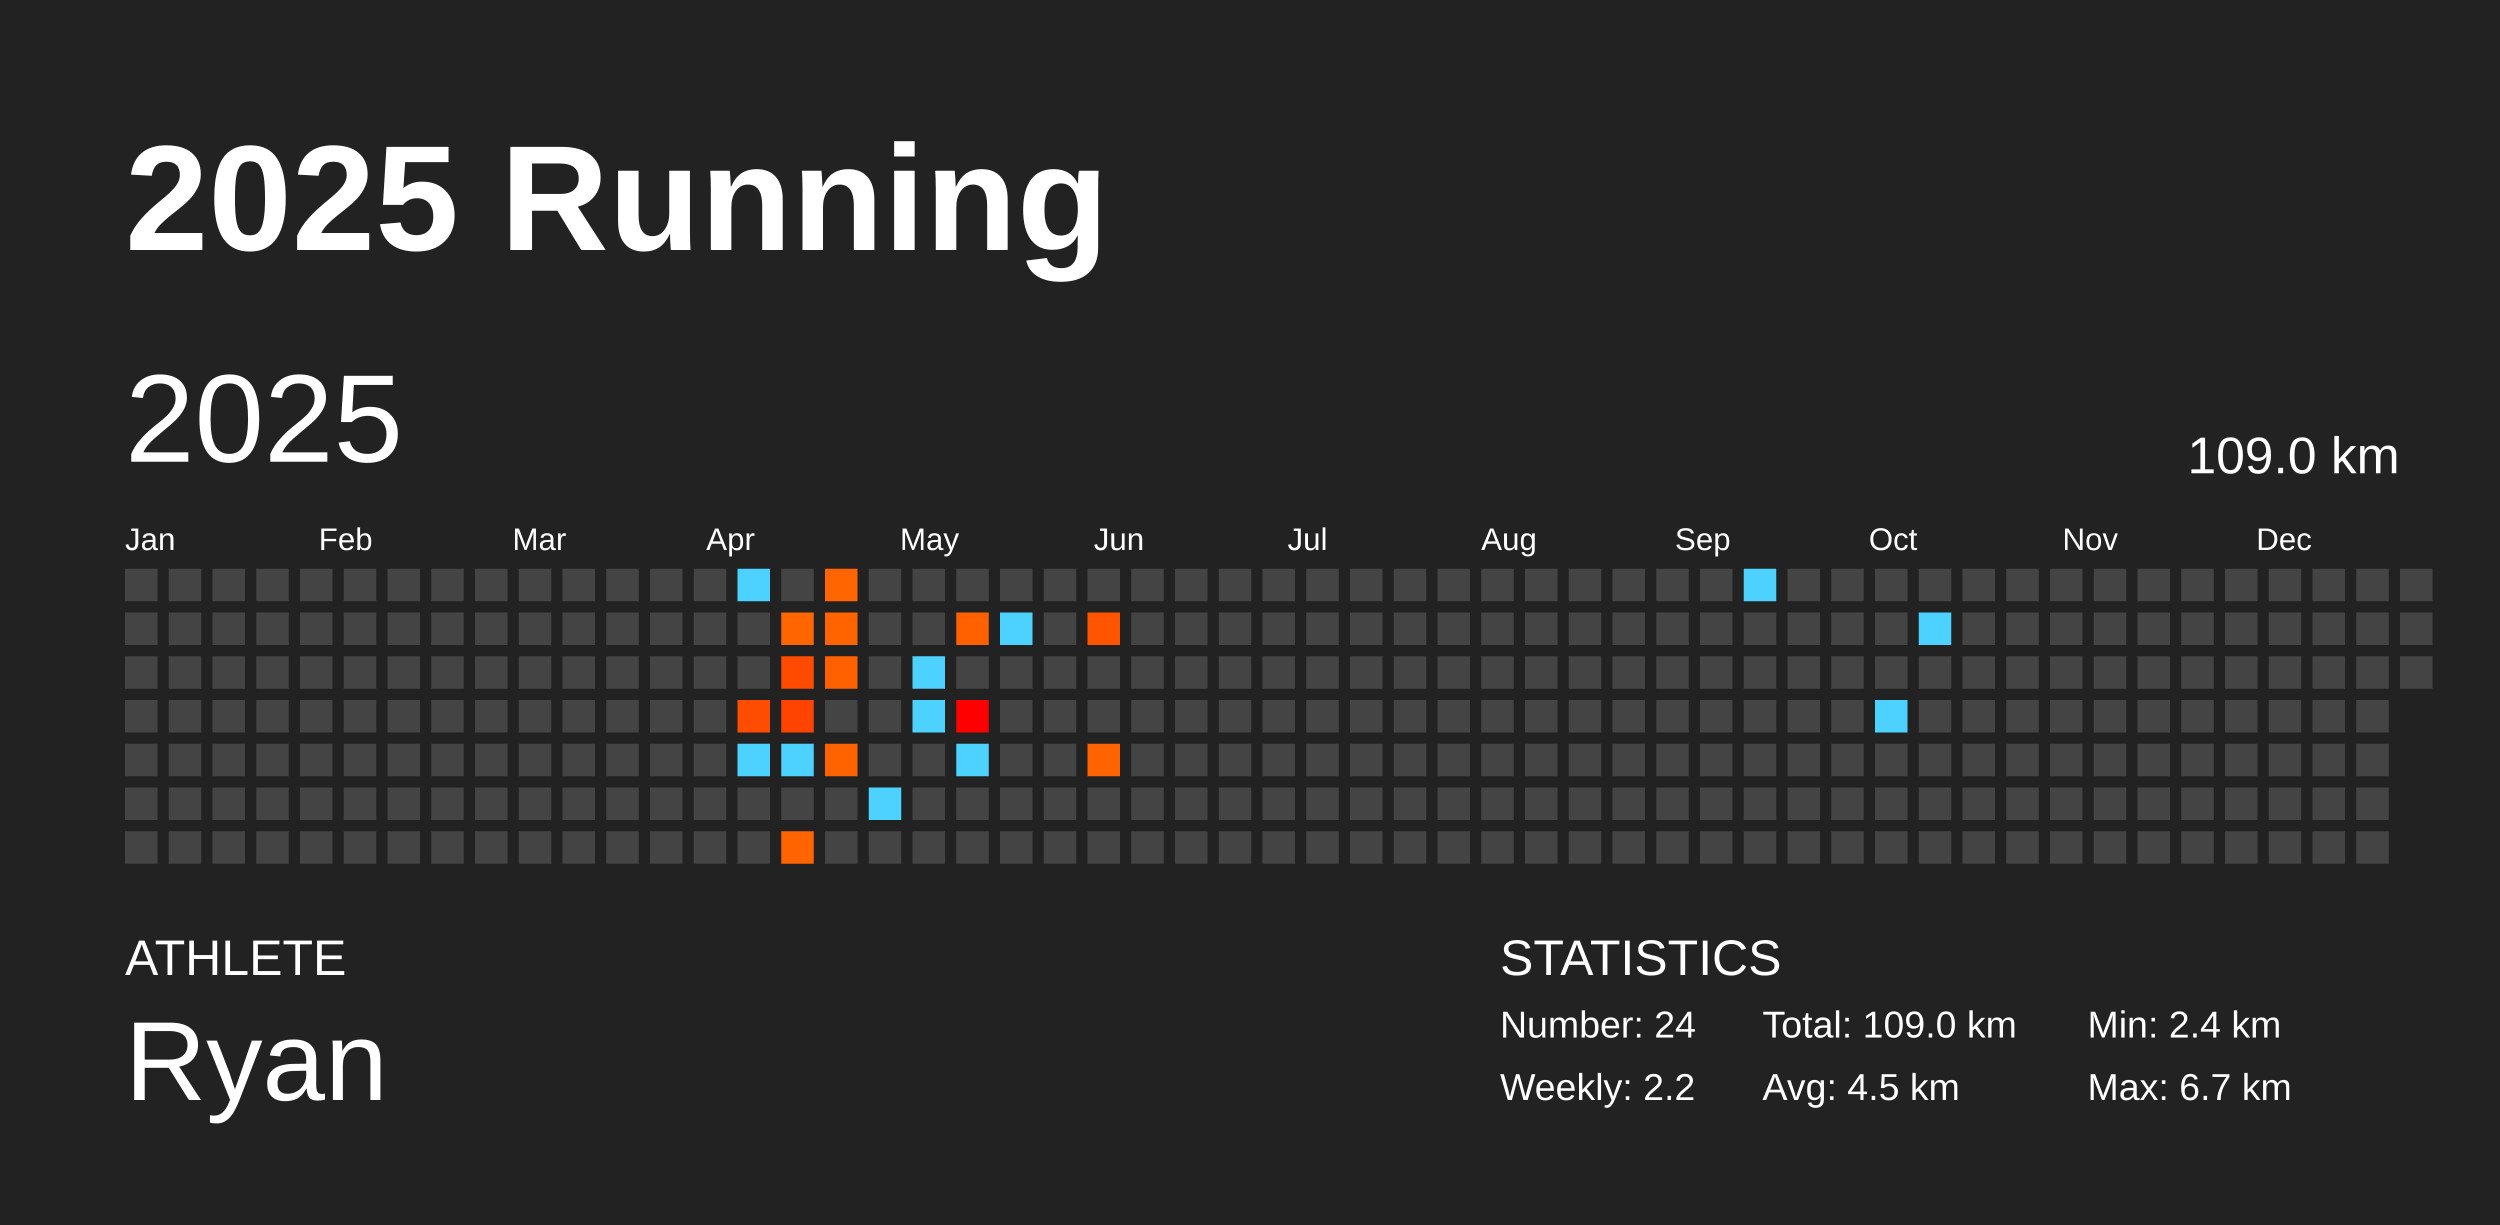
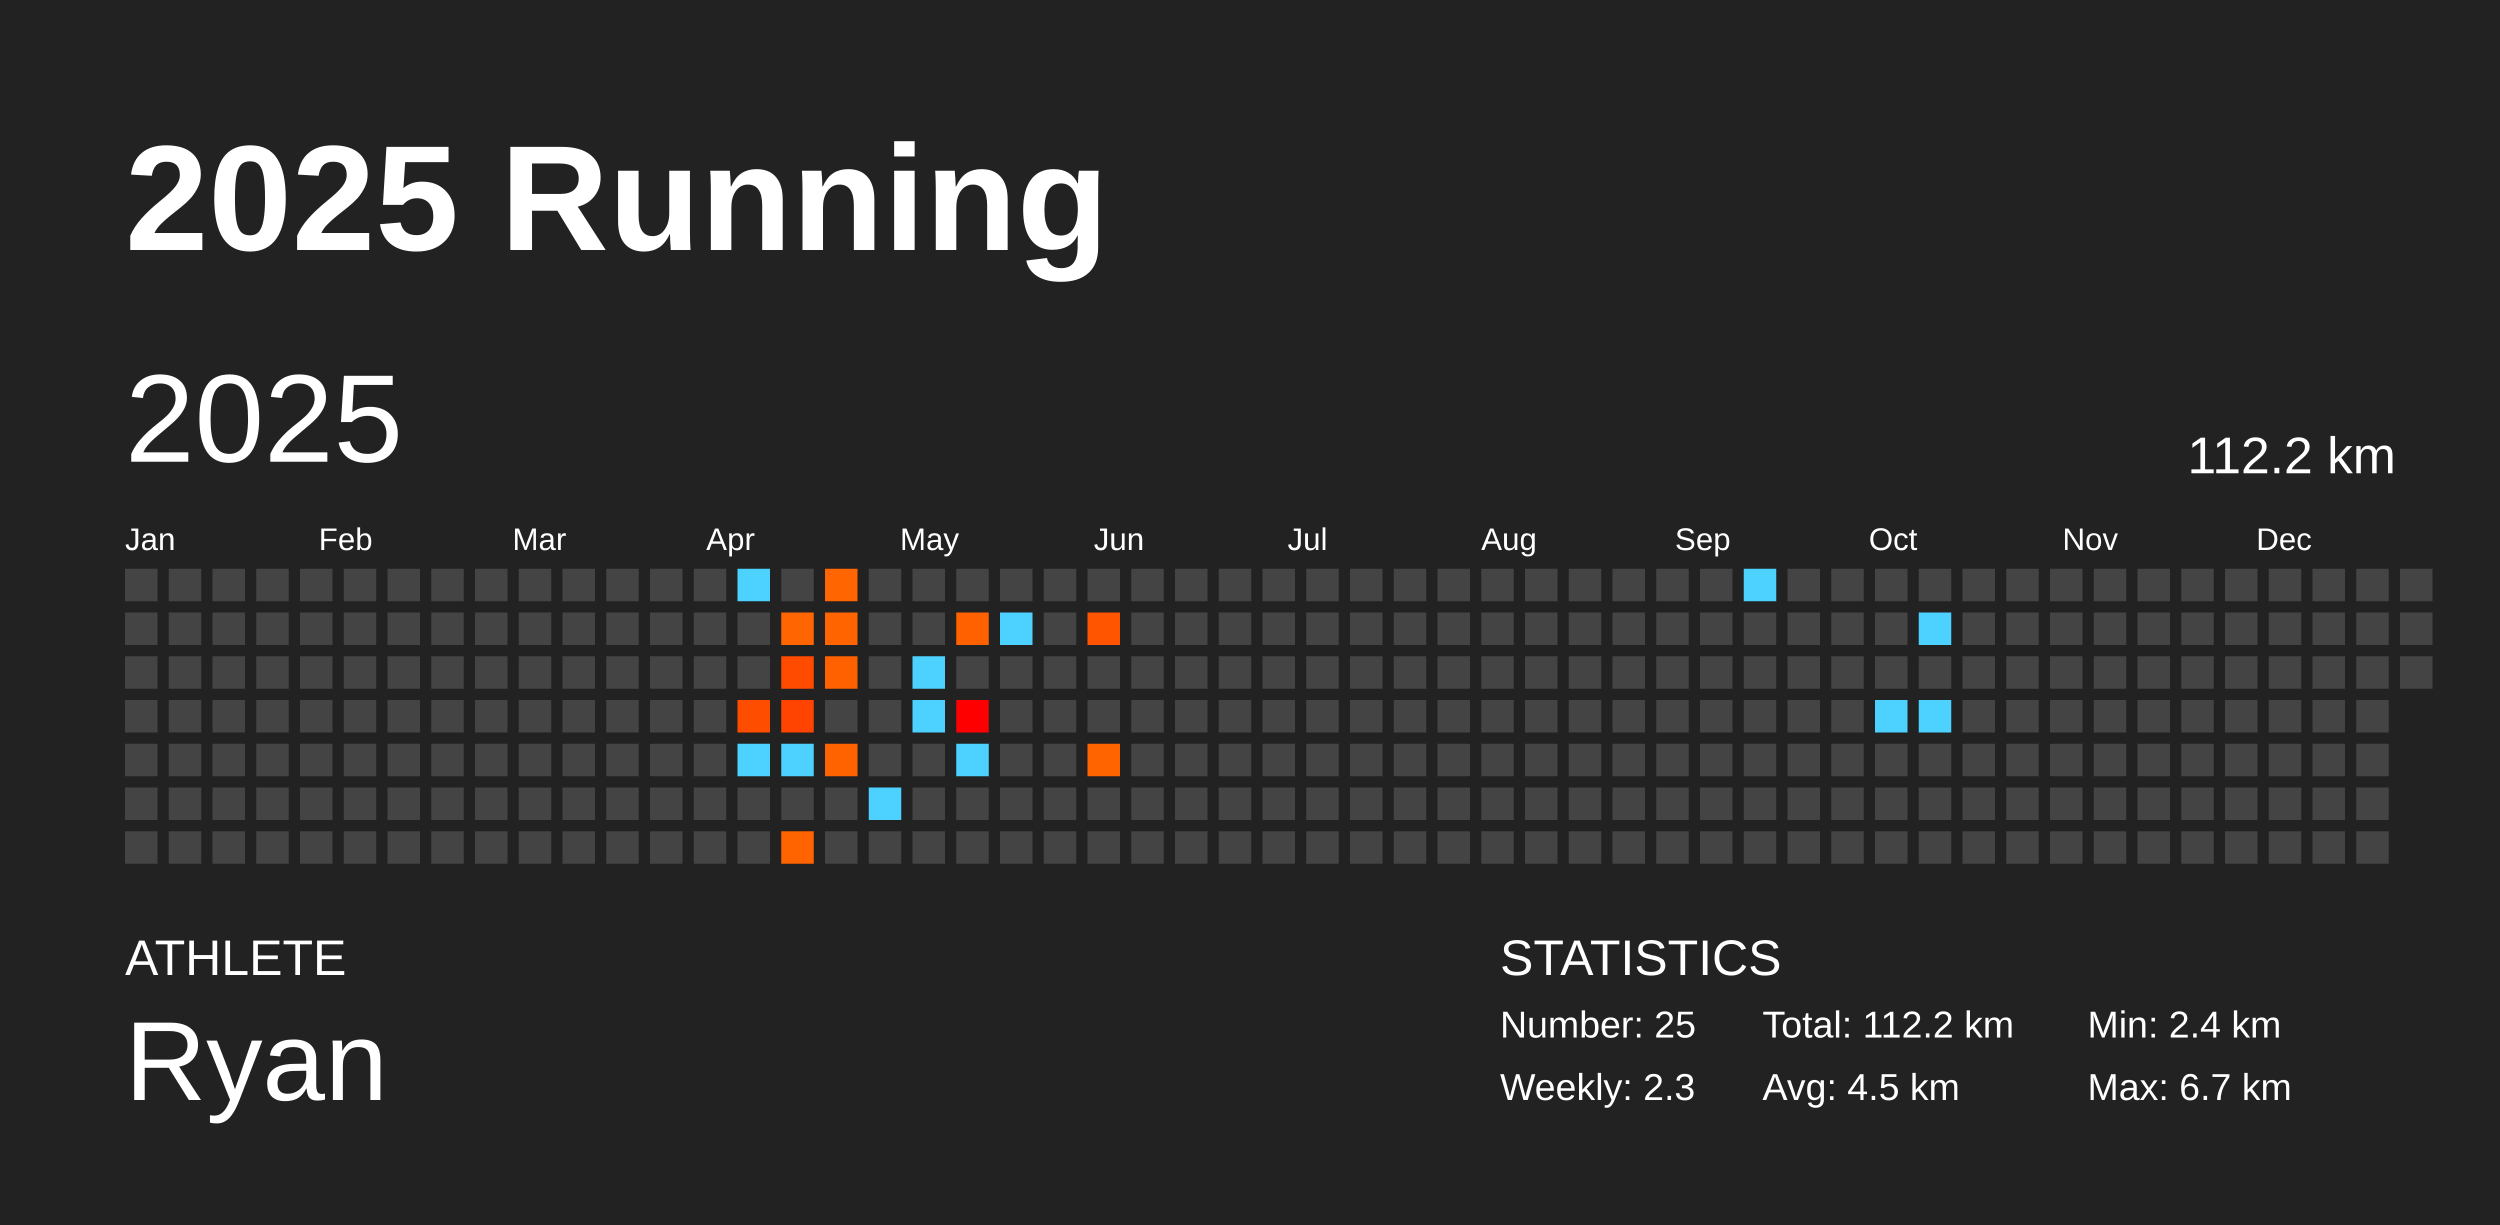
<svg xmlns="http://www.w3.org/2000/svg" baseProfile="full" height="98mm" version="1.1" viewBox="0,0,200,98" width="200mm">
  <defs />
  <rect fill="#222222" height="98" width="200" x="0" y="0" />
  <text fill="#FFFFFF" style="font-size:12px; font-family:Arial; font-weight:bold;" x="10" y="20">2025 Running</text>
  <text fill="#FFFFFF" style="font-size:4px; font-family:Arial" x="10" y="78">ATHLETE</text>
  <text fill="#FFFFFF" style="font-size:9px; font-family:Arial" x="10" y="88">Ryan</text>
  <text fill="#FFFFFF" style="font-size:4px; font-family:Arial" x="120" y="78">STATISTICS</text>
-   <text fill="#FFFFFF" style="font-size:3px; font-family:Arial" x="120" y="83">Number: 24</text>
-   <text fill="#FFFFFF" style="font-size:3px; font-family:Arial" x="120" y="88">Weekly: 2.2</text>
-   <text fill="#FFFFFF" style="font-size:3px; font-family:Arial" x="141" y="83">Total: 109.0 km</text>
+   <text fill="#FFFFFF" style="font-size:3px; font-family:Arial" x="120" y="83">Number: 25</text>
+   <text fill="#FFFFFF" style="font-size:3px; font-family:Arial" x="120" y="88">Weekly: 2.3</text>
+   <text fill="#FFFFFF" style="font-size:3px; font-family:Arial" x="141" y="83">Total: 112.2 km</text>
  <text fill="#FFFFFF" style="font-size:3px; font-family:Arial" x="141" y="88">Avg: 4.5 km</text>
  <text fill="#FFFFFF" style="font-size:3px; font-family:Arial" x="167" y="83">Min: 2.4 km</text>
  <text fill="#FFFFFF" style="font-size:3px; font-family:Arial" x="167" y="88">Max: 6.7 km</text>
  <text dominant-baseline="hanging" fill="#FFFFFF" style="font-size:10.0px; font-family:Arial;" x="10" y="30">2025</text>
-   <text dominant-baseline="hanging" fill="#FFFFFF" style="font-size:4.125px; font-family:Arial;" x="175" y="35">109.0 km</text>
+   <text dominant-baseline="hanging" fill="#FFFFFF" style="font-size:4.125px; font-family:Arial;" x="175" y="35">112.2 km</text>
  <text fill="#FFFFFF" style="font-size:2.5px; font-family:Arial" x="10.0" y="44">Jan</text>
  <text fill="#FFFFFF" style="font-size:2.5px; font-family:Arial" x="25.5" y="44">Feb</text>
  <text fill="#FFFFFF" style="font-size:2.5px; font-family:Arial" x="41.0" y="44">Mar</text>
  <text fill="#FFFFFF" style="font-size:2.5px; font-family:Arial" x="56.5" y="44">Apr</text>
  <text fill="#FFFFFF" style="font-size:2.5px; font-family:Arial" x="72.0" y="44">May</text>
  <text fill="#FFFFFF" style="font-size:2.5px; font-family:Arial" x="87.5" y="44">Jun</text>
  <text fill="#FFFFFF" style="font-size:2.5px; font-family:Arial" x="103.0" y="44">Jul</text>
  <text fill="#FFFFFF" style="font-size:2.5px; font-family:Arial" x="118.5" y="44">Aug</text>
  <text fill="#FFFFFF" style="font-size:2.5px; font-family:Arial" x="134.0" y="44">Sep</text>
  <text fill="#FFFFFF" style="font-size:2.5px; font-family:Arial" x="149.5" y="44">Oct</text>
  <text fill="#FFFFFF" style="font-size:2.5px; font-family:Arial" x="165.0" y="44">Nov</text>
  <text fill="#FFFFFF" style="font-size:2.5px; font-family:Arial" x="180.5" y="44">Dec</text>
  <rect fill="#444444" height="2.6" width="2.6" x="10.0" y="45.5" />
  <rect fill="#444444" height="2.6" width="2.6" x="10.0" y="49.0" />
  <rect fill="#444444" height="2.6" width="2.6" x="10.0" y="52.5" />
  <rect fill="#444444" height="2.6" width="2.6" x="10.0" y="56.0" />
  <rect fill="#444444" height="2.6" width="2.6" x="10.0" y="59.5" />
  <rect fill="#444444" height="2.6" width="2.6" x="10.0" y="63.0" />
  <rect fill="#444444" height="2.6" width="2.6" x="10.0" y="66.5" />
  <rect fill="#444444" height="2.6" width="2.6" x="13.5" y="45.5" />
  <rect fill="#444444" height="2.6" width="2.6" x="13.5" y="49.0" />
  <rect fill="#444444" height="2.6" width="2.6" x="13.5" y="52.5" />
  <rect fill="#444444" height="2.6" width="2.6" x="13.5" y="56.0" />
  <rect fill="#444444" height="2.6" width="2.6" x="13.5" y="59.5" />
  <rect fill="#444444" height="2.6" width="2.6" x="13.5" y="63.0" />
  <rect fill="#444444" height="2.6" width="2.6" x="13.5" y="66.5" />
  <rect fill="#444444" height="2.6" width="2.6" x="17.0" y="45.5" />
  <rect fill="#444444" height="2.6" width="2.6" x="17.0" y="49.0" />
  <rect fill="#444444" height="2.6" width="2.6" x="17.0" y="52.5" />
  <rect fill="#444444" height="2.6" width="2.6" x="17.0" y="56.0" />
  <rect fill="#444444" height="2.6" width="2.6" x="17.0" y="59.5" />
  <rect fill="#444444" height="2.6" width="2.6" x="17.0" y="63.0" />
  <rect fill="#444444" height="2.6" width="2.6" x="17.0" y="66.5" />
  <rect fill="#444444" height="2.6" width="2.6" x="20.5" y="45.5" />
  <rect fill="#444444" height="2.6" width="2.6" x="20.5" y="49.0" />
  <rect fill="#444444" height="2.6" width="2.6" x="20.5" y="52.5" />
  <rect fill="#444444" height="2.6" width="2.6" x="20.5" y="56.0" />
  <rect fill="#444444" height="2.6" width="2.6" x="20.5" y="59.5" />
  <rect fill="#444444" height="2.6" width="2.6" x="20.5" y="63.0" />
  <rect fill="#444444" height="2.6" width="2.6" x="20.5" y="66.5" />
  <rect fill="#444444" height="2.6" width="2.6" x="24.0" y="45.5" />
  <rect fill="#444444" height="2.6" width="2.6" x="24.0" y="49.0" />
  <rect fill="#444444" height="2.6" width="2.6" x="24.0" y="52.5" />
  <rect fill="#444444" height="2.6" width="2.6" x="24.0" y="56.0" />
  <rect fill="#444444" height="2.6" width="2.6" x="24.0" y="59.5" />
  <rect fill="#444444" height="2.6" width="2.6" x="24.0" y="63.0" />
  <rect fill="#444444" height="2.6" width="2.6" x="24.0" y="66.5" />
  <rect fill="#444444" height="2.6" width="2.6" x="27.5" y="45.5" />
  <rect fill="#444444" height="2.6" width="2.6" x="27.5" y="49.0" />
  <rect fill="#444444" height="2.6" width="2.6" x="27.5" y="52.5" />
  <rect fill="#444444" height="2.6" width="2.6" x="27.5" y="56.0" />
  <rect fill="#444444" height="2.6" width="2.6" x="27.5" y="59.5" />
  <rect fill="#444444" height="2.6" width="2.6" x="27.5" y="63.0" />
  <rect fill="#444444" height="2.6" width="2.6" x="27.5" y="66.5" />
  <rect fill="#444444" height="2.6" width="2.6" x="31.0" y="45.5" />
  <rect fill="#444444" height="2.6" width="2.6" x="31.0" y="49.0" />
  <rect fill="#444444" height="2.6" width="2.6" x="31.0" y="52.5" />
  <rect fill="#444444" height="2.6" width="2.6" x="31.0" y="56.0" />
  <rect fill="#444444" height="2.6" width="2.6" x="31.0" y="59.5" />
  <rect fill="#444444" height="2.6" width="2.6" x="31.0" y="63.0" />
  <rect fill="#444444" height="2.6" width="2.6" x="31.0" y="66.5" />
  <rect fill="#444444" height="2.6" width="2.6" x="34.5" y="45.5" />
  <rect fill="#444444" height="2.6" width="2.6" x="34.5" y="49.0" />
  <rect fill="#444444" height="2.6" width="2.6" x="34.5" y="52.5" />
  <rect fill="#444444" height="2.6" width="2.6" x="34.5" y="56.0" />
  <rect fill="#444444" height="2.6" width="2.6" x="34.5" y="59.5" />
  <rect fill="#444444" height="2.6" width="2.6" x="34.5" y="63.0" />
  <rect fill="#444444" height="2.6" width="2.6" x="34.5" y="66.5" />
  <rect fill="#444444" height="2.6" width="2.6" x="38.0" y="45.5" />
  <rect fill="#444444" height="2.6" width="2.6" x="38.0" y="49.0" />
  <rect fill="#444444" height="2.6" width="2.6" x="38.0" y="52.5" />
  <rect fill="#444444" height="2.6" width="2.6" x="38.0" y="56.0" />
  <rect fill="#444444" height="2.6" width="2.6" x="38.0" y="59.5" />
  <rect fill="#444444" height="2.6" width="2.6" x="38.0" y="63.0" />
  <rect fill="#444444" height="2.6" width="2.6" x="38.0" y="66.5" />
  <rect fill="#444444" height="2.6" width="2.6" x="41.5" y="45.5" />
  <rect fill="#444444" height="2.6" width="2.6" x="41.5" y="49.0" />
  <rect fill="#444444" height="2.6" width="2.6" x="41.5" y="52.5" />
  <rect fill="#444444" height="2.6" width="2.6" x="41.5" y="56.0" />
  <rect fill="#444444" height="2.6" width="2.6" x="41.5" y="59.5" />
  <rect fill="#444444" height="2.6" width="2.6" x="41.5" y="63.0" />
  <rect fill="#444444" height="2.6" width="2.6" x="41.5" y="66.5" />
  <rect fill="#444444" height="2.6" width="2.6" x="45.0" y="45.5" />
  <rect fill="#444444" height="2.6" width="2.6" x="45.0" y="49.0" />
  <rect fill="#444444" height="2.6" width="2.6" x="45.0" y="52.5" />
  <rect fill="#444444" height="2.6" width="2.6" x="45.0" y="56.0" />
  <rect fill="#444444" height="2.6" width="2.6" x="45.0" y="59.5" />
  <rect fill="#444444" height="2.6" width="2.6" x="45.0" y="63.0" />
  <rect fill="#444444" height="2.6" width="2.6" x="45.0" y="66.5" />
  <rect fill="#444444" height="2.6" width="2.6" x="48.5" y="45.5" />
  <rect fill="#444444" height="2.6" width="2.6" x="48.5" y="49.0" />
  <rect fill="#444444" height="2.6" width="2.6" x="48.5" y="52.5" />
  <rect fill="#444444" height="2.6" width="2.6" x="48.5" y="56.0" />
  <rect fill="#444444" height="2.6" width="2.6" x="48.5" y="59.5" />
  <rect fill="#444444" height="2.6" width="2.6" x="48.5" y="63.0" />
  <rect fill="#444444" height="2.6" width="2.6" x="48.5" y="66.5" />
  <rect fill="#444444" height="2.6" width="2.6" x="52.0" y="45.5" />
  <rect fill="#444444" height="2.6" width="2.6" x="52.0" y="49.0" />
  <rect fill="#444444" height="2.6" width="2.6" x="52.0" y="52.5" />
  <rect fill="#444444" height="2.6" width="2.6" x="52.0" y="56.0" />
  <rect fill="#444444" height="2.6" width="2.6" x="52.0" y="59.5" />
  <rect fill="#444444" height="2.6" width="2.6" x="52.0" y="63.0" />
  <rect fill="#444444" height="2.6" width="2.6" x="52.0" y="66.5" />
  <rect fill="#444444" height="2.6" width="2.6" x="55.5" y="45.5" />
  <rect fill="#444444" height="2.6" width="2.6" x="55.5" y="49.0" />
  <rect fill="#444444" height="2.6" width="2.6" x="55.5" y="52.5" />
  <rect fill="#444444" height="2.6" width="2.6" x="55.5" y="56.0" />
  <rect fill="#444444" height="2.6" width="2.6" x="55.5" y="59.5" />
  <rect fill="#444444" height="2.6" width="2.6" x="55.5" y="63.0" />
  <rect fill="#444444" height="2.6" width="2.6" x="55.5" y="66.5" />
  <rect fill="#4dd2ff" height="2.6" width="2.6" x="59.0" y="45.5" />
  <rect fill="#444444" height="2.6" width="2.6" x="59.0" y="49.0" />
  <rect fill="#444444" height="2.6" width="2.6" x="59.0" y="52.5" />
  <rect fill="#ff4d00" height="2.6" width="2.6" x="59.0" y="56.0" />
  <rect fill="#4dd2ff" height="2.6" width="2.6" x="59.0" y="59.5" />
  <rect fill="#444444" height="2.6" width="2.6" x="59.0" y="63.0" />
  <rect fill="#444444" height="2.6" width="2.6" x="59.0" y="66.5" />
  <rect fill="#444444" height="2.6" width="2.6" x="62.5" y="45.5" />
  <rect fill="#ff6500" height="2.6" width="2.6" x="62.5" y="49.0" />
  <rect fill="#ff4b00" height="2.6" width="2.6" x="62.5" y="52.5" />
  <rect fill="#ff4300" height="2.6" width="2.6" x="62.5" y="56.0" />
  <rect fill="#4dd2ff" height="2.6" width="2.6" x="62.5" y="59.5" />
  <rect fill="#444444" height="2.6" width="2.6" x="62.5" y="63.0" />
  <rect fill="#ff6400" height="2.6" width="2.6" x="62.5" y="66.5" />
  <rect fill="#ff6500" height="2.6" width="2.6" x="66.0" y="45.5" />
  <rect fill="#ff6400" height="2.6" width="2.6" x="66.0" y="49.0" />
  <rect fill="#ff6100" height="2.6" width="2.6" x="66.0" y="52.5" />
  <rect fill="#444444" height="2.6" width="2.6" x="66.0" y="56.0" />
  <rect fill="#ff6300" height="2.6" width="2.6" x="66.0" y="59.5" />
  <rect fill="#444444" height="2.6" width="2.6" x="66.0" y="63.0" />
  <rect fill="#444444" height="2.6" width="2.6" x="66.0" y="66.5" />
  <rect fill="#444444" height="2.6" width="2.6" x="69.5" y="45.5" />
  <rect fill="#444444" height="2.6" width="2.6" x="69.5" y="49.0" />
  <rect fill="#444444" height="2.6" width="2.6" x="69.5" y="52.5" />
  <rect fill="#444444" height="2.6" width="2.6" x="69.5" y="56.0" />
  <rect fill="#444444" height="2.6" width="2.6" x="69.5" y="59.5" />
  <rect fill="#4dd2ff" height="2.6" width="2.6" x="69.5" y="63.0" />
  <rect fill="#444444" height="2.6" width="2.6" x="69.5" y="66.5" />
  <rect fill="#444444" height="2.6" width="2.6" x="73.0" y="45.5" />
  <rect fill="#444444" height="2.6" width="2.6" x="73.0" y="49.0" />
  <rect fill="#4dd2ff" height="2.6" width="2.6" x="73.0" y="52.5" />
  <rect fill="#4dd2ff" height="2.6" width="2.6" x="73.0" y="56.0" />
  <rect fill="#444444" height="2.6" width="2.6" x="73.0" y="59.5" />
  <rect fill="#444444" height="2.6" width="2.6" x="73.0" y="63.0" />
  <rect fill="#444444" height="2.6" width="2.6" x="73.0" y="66.5" />
  <rect fill="#444444" height="2.6" width="2.6" x="76.5" y="45.5" />
  <rect fill="#ff6100" height="2.6" width="2.6" x="76.5" y="49.0" />
  <rect fill="#444444" height="2.6" width="2.6" x="76.5" y="52.5" />
  <rect fill="#ff0000" height="2.6" width="2.6" x="76.5" y="56.0" />
  <rect fill="#4dd2ff" height="2.6" width="2.6" x="76.5" y="59.5" />
  <rect fill="#444444" height="2.6" width="2.6" x="76.5" y="63.0" />
  <rect fill="#444444" height="2.6" width="2.6" x="76.5" y="66.5" />
  <rect fill="#444444" height="2.6" width="2.6" x="80.0" y="45.5" />
  <rect fill="#4dd2ff" height="2.6" width="2.6" x="80.0" y="49.0" />
  <rect fill="#444444" height="2.6" width="2.6" x="80.0" y="52.5" />
  <rect fill="#444444" height="2.6" width="2.6" x="80.0" y="56.0" />
  <rect fill="#444444" height="2.6" width="2.6" x="80.0" y="59.5" />
  <rect fill="#444444" height="2.6" width="2.6" x="80.0" y="63.0" />
  <rect fill="#444444" height="2.6" width="2.6" x="80.0" y="66.5" />
  <rect fill="#444444" height="2.6" width="2.6" x="83.5" y="45.5" />
  <rect fill="#444444" height="2.6" width="2.6" x="83.5" y="49.0" />
  <rect fill="#444444" height="2.6" width="2.6" x="83.5" y="52.5" />
  <rect fill="#444444" height="2.6" width="2.6" x="83.5" y="56.0" />
  <rect fill="#444444" height="2.6" width="2.6" x="83.5" y="59.5" />
  <rect fill="#444444" height="2.6" width="2.6" x="83.5" y="63.0" />
  <rect fill="#444444" height="2.6" width="2.6" x="83.5" y="66.5" />
  <rect fill="#444444" height="2.6" width="2.6" x="87.0" y="45.5" />
  <rect fill="#ff5400" height="2.6" width="2.6" x="87.0" y="49.0" />
  <rect fill="#444444" height="2.6" width="2.6" x="87.0" y="52.5" />
  <rect fill="#444444" height="2.6" width="2.6" x="87.0" y="56.0" />
  <rect fill="#ff6400" height="2.6" width="2.6" x="87.0" y="59.5" />
  <rect fill="#444444" height="2.6" width="2.6" x="87.0" y="63.0" />
  <rect fill="#444444" height="2.6" width="2.6" x="87.0" y="66.5" />
  <rect fill="#444444" height="2.6" width="2.6" x="90.5" y="45.5" />
  <rect fill="#444444" height="2.6" width="2.6" x="90.5" y="49.0" />
  <rect fill="#444444" height="2.6" width="2.6" x="90.5" y="52.5" />
  <rect fill="#444444" height="2.6" width="2.6" x="90.5" y="56.0" />
  <rect fill="#444444" height="2.6" width="2.6" x="90.5" y="59.5" />
  <rect fill="#444444" height="2.6" width="2.6" x="90.5" y="63.0" />
  <rect fill="#444444" height="2.6" width="2.6" x="90.5" y="66.5" />
  <rect fill="#444444" height="2.6" width="2.6" x="94.0" y="45.5" />
  <rect fill="#444444" height="2.6" width="2.6" x="94.0" y="49.0" />
  <rect fill="#444444" height="2.6" width="2.6" x="94.0" y="52.5" />
  <rect fill="#444444" height="2.6" width="2.6" x="94.0" y="56.0" />
  <rect fill="#444444" height="2.6" width="2.6" x="94.0" y="59.5" />
  <rect fill="#444444" height="2.6" width="2.6" x="94.0" y="63.0" />
  <rect fill="#444444" height="2.6" width="2.6" x="94.0" y="66.5" />
  <rect fill="#444444" height="2.6" width="2.6" x="97.5" y="45.5" />
  <rect fill="#444444" height="2.6" width="2.6" x="97.5" y="49.0" />
  <rect fill="#444444" height="2.6" width="2.6" x="97.5" y="52.5" />
  <rect fill="#444444" height="2.6" width="2.6" x="97.5" y="56.0" />
  <rect fill="#444444" height="2.6" width="2.6" x="97.5" y="59.5" />
  <rect fill="#444444" height="2.6" width="2.6" x="97.5" y="63.0" />
  <rect fill="#444444" height="2.6" width="2.6" x="97.5" y="66.5" />
  <rect fill="#444444" height="2.6" width="2.6" x="101.0" y="45.5" />
  <rect fill="#444444" height="2.6" width="2.6" x="101.0" y="49.0" />
  <rect fill="#444444" height="2.6" width="2.6" x="101.0" y="52.5" />
  <rect fill="#444444" height="2.6" width="2.6" x="101.0" y="56.0" />
  <rect fill="#444444" height="2.6" width="2.6" x="101.0" y="59.5" />
  <rect fill="#444444" height="2.6" width="2.6" x="101.0" y="63.0" />
  <rect fill="#444444" height="2.6" width="2.6" x="101.0" y="66.5" />
  <rect fill="#444444" height="2.6" width="2.6" x="104.5" y="45.5" />
  <rect fill="#444444" height="2.6" width="2.6" x="104.5" y="49.0" />
  <rect fill="#444444" height="2.6" width="2.6" x="104.5" y="52.5" />
  <rect fill="#444444" height="2.6" width="2.6" x="104.5" y="56.0" />
  <rect fill="#444444" height="2.6" width="2.6" x="104.5" y="59.5" />
  <rect fill="#444444" height="2.6" width="2.6" x="104.5" y="63.0" />
  <rect fill="#444444" height="2.6" width="2.6" x="104.5" y="66.5" />
  <rect fill="#444444" height="2.6" width="2.6" x="108.0" y="45.5" />
  <rect fill="#444444" height="2.6" width="2.6" x="108.0" y="49.0" />
  <rect fill="#444444" height="2.6" width="2.6" x="108.0" y="52.5" />
  <rect fill="#444444" height="2.6" width="2.6" x="108.0" y="56.0" />
  <rect fill="#444444" height="2.6" width="2.6" x="108.0" y="59.5" />
  <rect fill="#444444" height="2.6" width="2.6" x="108.0" y="63.0" />
  <rect fill="#444444" height="2.6" width="2.6" x="108.0" y="66.5" />
  <rect fill="#444444" height="2.6" width="2.6" x="111.5" y="45.5" />
  <rect fill="#444444" height="2.6" width="2.6" x="111.5" y="49.0" />
  <rect fill="#444444" height="2.6" width="2.6" x="111.5" y="52.5" />
  <rect fill="#444444" height="2.6" width="2.6" x="111.5" y="56.0" />
  <rect fill="#444444" height="2.6" width="2.6" x="111.5" y="59.5" />
  <rect fill="#444444" height="2.6" width="2.6" x="111.5" y="63.0" />
  <rect fill="#444444" height="2.6" width="2.6" x="111.5" y="66.5" />
  <rect fill="#444444" height="2.6" width="2.6" x="115.0" y="45.5" />
  <rect fill="#444444" height="2.6" width="2.6" x="115.0" y="49.0" />
  <rect fill="#444444" height="2.6" width="2.6" x="115.0" y="52.5" />
  <rect fill="#444444" height="2.6" width="2.6" x="115.0" y="56.0" />
  <rect fill="#444444" height="2.6" width="2.6" x="115.0" y="59.5" />
  <rect fill="#444444" height="2.6" width="2.6" x="115.0" y="63.0" />
  <rect fill="#444444" height="2.6" width="2.6" x="115.0" y="66.5" />
  <rect fill="#444444" height="2.6" width="2.6" x="118.5" y="45.5" />
  <rect fill="#444444" height="2.6" width="2.6" x="118.5" y="49.0" />
  <rect fill="#444444" height="2.6" width="2.6" x="118.5" y="52.5" />
  <rect fill="#444444" height="2.6" width="2.6" x="118.5" y="56.0" />
  <rect fill="#444444" height="2.6" width="2.6" x="118.5" y="59.5" />
  <rect fill="#444444" height="2.6" width="2.6" x="118.5" y="63.0" />
  <rect fill="#444444" height="2.6" width="2.6" x="118.5" y="66.5" />
  <rect fill="#444444" height="2.6" width="2.6" x="122.0" y="45.5" />
  <rect fill="#444444" height="2.6" width="2.6" x="122.0" y="49.0" />
  <rect fill="#444444" height="2.6" width="2.6" x="122.0" y="52.5" />
  <rect fill="#444444" height="2.6" width="2.6" x="122.0" y="56.0" />
  <rect fill="#444444" height="2.6" width="2.6" x="122.0" y="59.5" />
  <rect fill="#444444" height="2.6" width="2.6" x="122.0" y="63.0" />
  <rect fill="#444444" height="2.6" width="2.6" x="122.0" y="66.5" />
  <rect fill="#444444" height="2.6" width="2.6" x="125.5" y="45.5" />
  <rect fill="#444444" height="2.6" width="2.6" x="125.5" y="49.0" />
  <rect fill="#444444" height="2.6" width="2.6" x="125.5" y="52.5" />
  <rect fill="#444444" height="2.6" width="2.6" x="125.5" y="56.0" />
  <rect fill="#444444" height="2.6" width="2.6" x="125.5" y="59.5" />
  <rect fill="#444444" height="2.6" width="2.6" x="125.5" y="63.0" />
  <rect fill="#444444" height="2.6" width="2.6" x="125.5" y="66.5" />
  <rect fill="#444444" height="2.6" width="2.6" x="129.0" y="45.5" />
  <rect fill="#444444" height="2.6" width="2.6" x="129.0" y="49.0" />
  <rect fill="#444444" height="2.6" width="2.6" x="129.0" y="52.5" />
  <rect fill="#444444" height="2.6" width="2.6" x="129.0" y="56.0" />
  <rect fill="#444444" height="2.6" width="2.6" x="129.0" y="59.5" />
  <rect fill="#444444" height="2.6" width="2.6" x="129.0" y="63.0" />
  <rect fill="#444444" height="2.6" width="2.6" x="129.0" y="66.5" />
  <rect fill="#444444" height="2.6" width="2.6" x="132.5" y="45.5" />
  <rect fill="#444444" height="2.6" width="2.6" x="132.5" y="49.0" />
  <rect fill="#444444" height="2.6" width="2.6" x="132.5" y="52.5" />
  <rect fill="#444444" height="2.6" width="2.6" x="132.5" y="56.0" />
  <rect fill="#444444" height="2.6" width="2.6" x="132.5" y="59.5" />
  <rect fill="#444444" height="2.6" width="2.6" x="132.5" y="63.0" />
  <rect fill="#444444" height="2.6" width="2.6" x="132.5" y="66.5" />
  <rect fill="#444444" height="2.6" width="2.6" x="136.0" y="45.5" />
  <rect fill="#444444" height="2.6" width="2.6" x="136.0" y="49.0" />
  <rect fill="#444444" height="2.6" width="2.6" x="136.0" y="52.5" />
  <rect fill="#444444" height="2.6" width="2.6" x="136.0" y="56.0" />
  <rect fill="#444444" height="2.6" width="2.6" x="136.0" y="59.5" />
  <rect fill="#444444" height="2.6" width="2.6" x="136.0" y="63.0" />
  <rect fill="#444444" height="2.6" width="2.6" x="136.0" y="66.5" />
  <rect fill="#4dd2ff" height="2.6" width="2.6" x="139.5" y="45.5" />
  <rect fill="#444444" height="2.6" width="2.6" x="139.5" y="49.0" />
  <rect fill="#444444" height="2.6" width="2.6" x="139.5" y="52.5" />
  <rect fill="#444444" height="2.6" width="2.6" x="139.5" y="56.0" />
  <rect fill="#444444" height="2.6" width="2.6" x="139.5" y="59.5" />
  <rect fill="#444444" height="2.6" width="2.6" x="139.5" y="63.0" />
  <rect fill="#444444" height="2.6" width="2.6" x="139.5" y="66.5" />
  <rect fill="#444444" height="2.6" width="2.6" x="143.0" y="45.5" />
  <rect fill="#444444" height="2.6" width="2.6" x="143.0" y="49.0" />
  <rect fill="#444444" height="2.6" width="2.6" x="143.0" y="52.5" />
  <rect fill="#444444" height="2.6" width="2.6" x="143.0" y="56.0" />
  <rect fill="#444444" height="2.6" width="2.6" x="143.0" y="59.5" />
  <rect fill="#444444" height="2.6" width="2.6" x="143.0" y="63.0" />
  <rect fill="#444444" height="2.6" width="2.6" x="143.0" y="66.5" />
  <rect fill="#444444" height="2.6" width="2.6" x="146.5" y="45.5" />
  <rect fill="#444444" height="2.6" width="2.6" x="146.5" y="49.0" />
  <rect fill="#444444" height="2.6" width="2.6" x="146.5" y="52.5" />
  <rect fill="#444444" height="2.6" width="2.6" x="146.5" y="56.0" />
  <rect fill="#444444" height="2.6" width="2.6" x="146.5" y="59.5" />
  <rect fill="#444444" height="2.6" width="2.6" x="146.5" y="63.0" />
  <rect fill="#444444" height="2.6" width="2.6" x="146.5" y="66.5" />
  <rect fill="#444444" height="2.6" width="2.6" x="150.0" y="45.5" />
  <rect fill="#444444" height="2.6" width="2.6" x="150.0" y="49.0" />
  <rect fill="#444444" height="2.6" width="2.6" x="150.0" y="52.5" />
  <rect fill="#4dd2ff" height="2.6" width="2.6" x="150.0" y="56.0" />
  <rect fill="#444444" height="2.6" width="2.6" x="150.0" y="59.5" />
  <rect fill="#444444" height="2.6" width="2.6" x="150.0" y="63.0" />
  <rect fill="#444444" height="2.6" width="2.6" x="150.0" y="66.5" />
  <rect fill="#444444" height="2.6" width="2.6" x="153.5" y="45.5" />
  <rect fill="#4dd2ff" height="2.6" width="2.6" x="153.5" y="49.0" />
  <rect fill="#444444" height="2.6" width="2.6" x="153.5" y="52.5" />
-   <rect fill="#444444" height="2.6" width="2.6" x="153.5" y="56.0" />
+   <rect fill="#4dd2ff" height="2.6" width="2.6" x="153.5" y="56.0" />
  <rect fill="#444444" height="2.6" width="2.6" x="153.5" y="59.5" />
  <rect fill="#444444" height="2.6" width="2.6" x="153.5" y="63.0" />
  <rect fill="#444444" height="2.6" width="2.6" x="153.5" y="66.5" />
  <rect fill="#444444" height="2.6" width="2.6" x="157.0" y="45.5" />
  <rect fill="#444444" height="2.6" width="2.6" x="157.0" y="49.0" />
  <rect fill="#444444" height="2.6" width="2.6" x="157.0" y="52.5" />
  <rect fill="#444444" height="2.6" width="2.6" x="157.0" y="56.0" />
  <rect fill="#444444" height="2.6" width="2.6" x="157.0" y="59.5" />
  <rect fill="#444444" height="2.6" width="2.6" x="157.0" y="63.0" />
  <rect fill="#444444" height="2.6" width="2.6" x="157.0" y="66.5" />
  <rect fill="#444444" height="2.6" width="2.6" x="160.5" y="45.5" />
  <rect fill="#444444" height="2.6" width="2.6" x="160.5" y="49.0" />
  <rect fill="#444444" height="2.6" width="2.6" x="160.5" y="52.5" />
  <rect fill="#444444" height="2.6" width="2.6" x="160.5" y="56.0" />
  <rect fill="#444444" height="2.6" width="2.6" x="160.5" y="59.5" />
  <rect fill="#444444" height="2.6" width="2.6" x="160.5" y="63.0" />
  <rect fill="#444444" height="2.6" width="2.6" x="160.5" y="66.5" />
  <rect fill="#444444" height="2.6" width="2.6" x="164.0" y="45.5" />
  <rect fill="#444444" height="2.6" width="2.6" x="164.0" y="49.0" />
  <rect fill="#444444" height="2.6" width="2.6" x="164.0" y="52.5" />
  <rect fill="#444444" height="2.6" width="2.6" x="164.0" y="56.0" />
  <rect fill="#444444" height="2.6" width="2.6" x="164.0" y="59.5" />
  <rect fill="#444444" height="2.6" width="2.6" x="164.0" y="63.0" />
  <rect fill="#444444" height="2.6" width="2.6" x="164.0" y="66.5" />
  <rect fill="#444444" height="2.6" width="2.6" x="167.5" y="45.5" />
  <rect fill="#444444" height="2.6" width="2.6" x="167.5" y="49.0" />
  <rect fill="#444444" height="2.6" width="2.6" x="167.5" y="52.5" />
  <rect fill="#444444" height="2.6" width="2.6" x="167.5" y="56.0" />
  <rect fill="#444444" height="2.6" width="2.6" x="167.5" y="59.5" />
  <rect fill="#444444" height="2.6" width="2.6" x="167.5" y="63.0" />
  <rect fill="#444444" height="2.6" width="2.6" x="167.5" y="66.5" />
  <rect fill="#444444" height="2.6" width="2.6" x="171.0" y="45.5" />
  <rect fill="#444444" height="2.6" width="2.6" x="171.0" y="49.0" />
  <rect fill="#444444" height="2.6" width="2.6" x="171.0" y="52.5" />
  <rect fill="#444444" height="2.6" width="2.6" x="171.0" y="56.0" />
  <rect fill="#444444" height="2.6" width="2.6" x="171.0" y="59.5" />
  <rect fill="#444444" height="2.6" width="2.6" x="171.0" y="63.0" />
  <rect fill="#444444" height="2.6" width="2.6" x="171.0" y="66.5" />
  <rect fill="#444444" height="2.6" width="2.6" x="174.5" y="45.5" />
  <rect fill="#444444" height="2.6" width="2.6" x="174.5" y="49.0" />
  <rect fill="#444444" height="2.6" width="2.6" x="174.5" y="52.5" />
  <rect fill="#444444" height="2.6" width="2.6" x="174.5" y="56.0" />
  <rect fill="#444444" height="2.6" width="2.6" x="174.5" y="59.5" />
  <rect fill="#444444" height="2.6" width="2.6" x="174.5" y="63.0" />
  <rect fill="#444444" height="2.6" width="2.6" x="174.5" y="66.5" />
  <rect fill="#444444" height="2.6" width="2.6" x="178.0" y="45.5" />
  <rect fill="#444444" height="2.6" width="2.6" x="178.0" y="49.0" />
  <rect fill="#444444" height="2.6" width="2.6" x="178.0" y="52.5" />
  <rect fill="#444444" height="2.6" width="2.6" x="178.0" y="56.0" />
  <rect fill="#444444" height="2.6" width="2.6" x="178.0" y="59.5" />
  <rect fill="#444444" height="2.6" width="2.6" x="178.0" y="63.0" />
  <rect fill="#444444" height="2.6" width="2.6" x="178.0" y="66.5" />
  <rect fill="#444444" height="2.6" width="2.6" x="181.5" y="45.5" />
  <rect fill="#444444" height="2.6" width="2.6" x="181.5" y="49.0" />
  <rect fill="#444444" height="2.6" width="2.6" x="181.5" y="52.5" />
  <rect fill="#444444" height="2.6" width="2.6" x="181.5" y="56.0" />
  <rect fill="#444444" height="2.6" width="2.6" x="181.5" y="59.5" />
  <rect fill="#444444" height="2.6" width="2.6" x="181.5" y="63.0" />
  <rect fill="#444444" height="2.6" width="2.6" x="181.5" y="66.5" />
  <rect fill="#444444" height="2.6" width="2.6" x="185.0" y="45.5" />
  <rect fill="#444444" height="2.6" width="2.6" x="185.0" y="49.0" />
  <rect fill="#444444" height="2.6" width="2.6" x="185.0" y="52.5" />
  <rect fill="#444444" height="2.6" width="2.6" x="185.0" y="56.0" />
  <rect fill="#444444" height="2.6" width="2.6" x="185.0" y="59.5" />
  <rect fill="#444444" height="2.6" width="2.6" x="185.0" y="63.0" />
  <rect fill="#444444" height="2.6" width="2.6" x="185.0" y="66.5" />
  <rect fill="#444444" height="2.6" width="2.6" x="188.5" y="45.5" />
  <rect fill="#444444" height="2.6" width="2.6" x="188.5" y="49.0" />
  <rect fill="#444444" height="2.6" width="2.6" x="188.5" y="52.5" />
  <rect fill="#444444" height="2.6" width="2.6" x="188.5" y="56.0" />
  <rect fill="#444444" height="2.6" width="2.6" x="188.5" y="59.5" />
  <rect fill="#444444" height="2.6" width="2.6" x="188.5" y="63.0" />
  <rect fill="#444444" height="2.6" width="2.6" x="188.5" y="66.5" />
  <rect fill="#444444" height="2.6" width="2.6" x="192.0" y="45.5" />
  <rect fill="#444444" height="2.6" width="2.6" x="192.0" y="49.0" />
  <rect fill="#444444" height="2.6" width="2.6" x="192.0" y="52.5" />
</svg>
